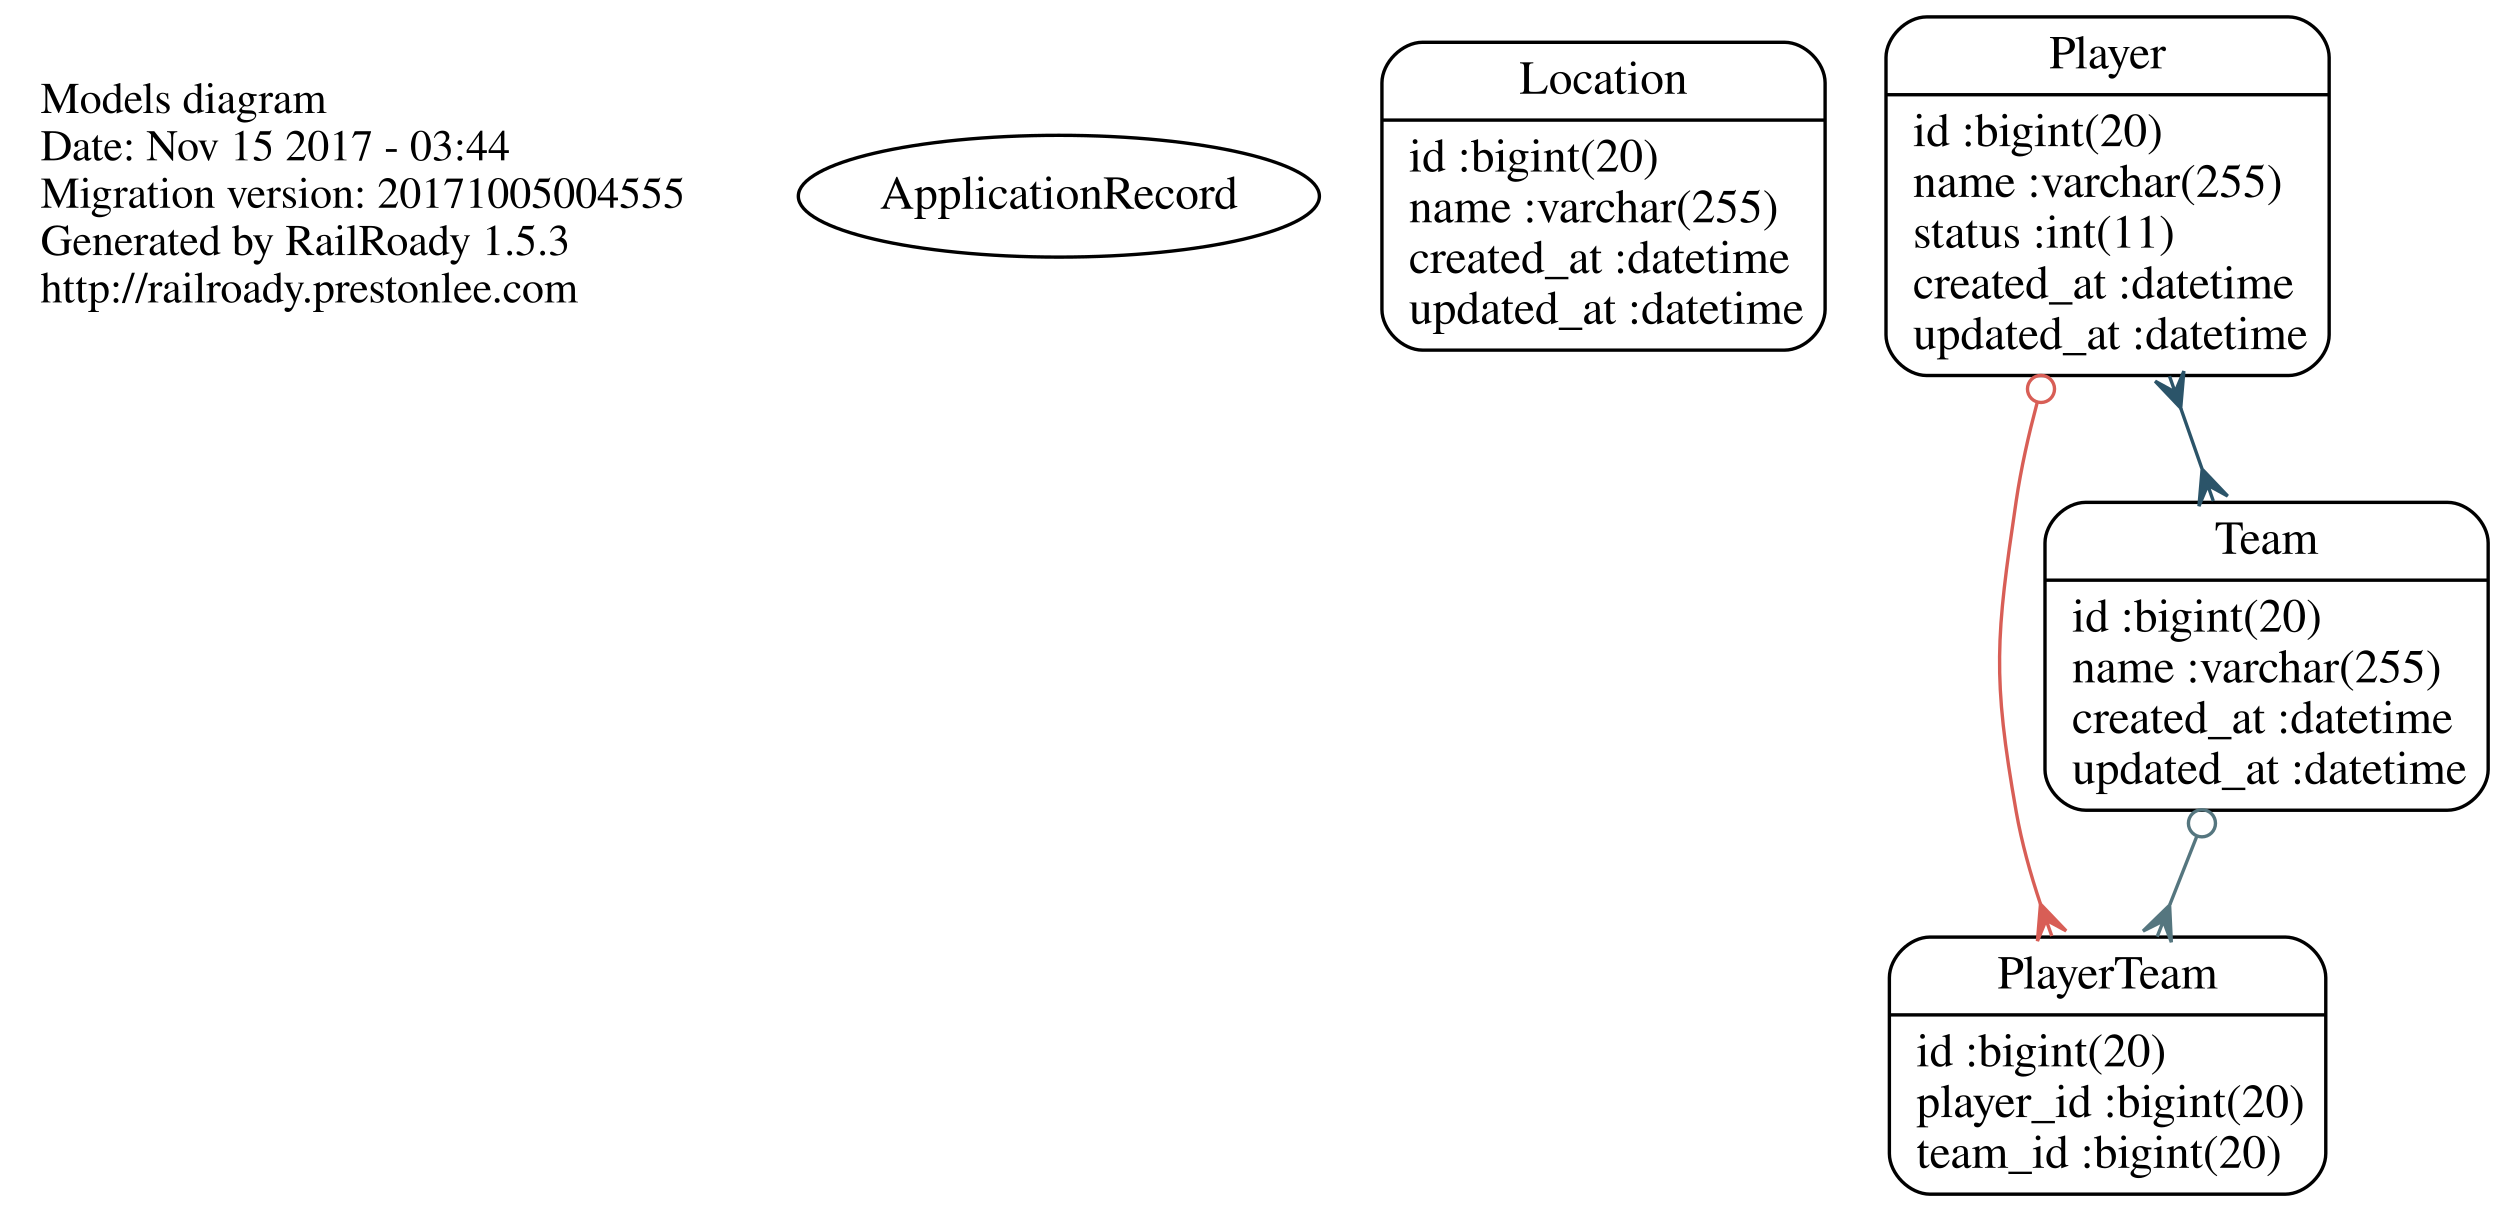
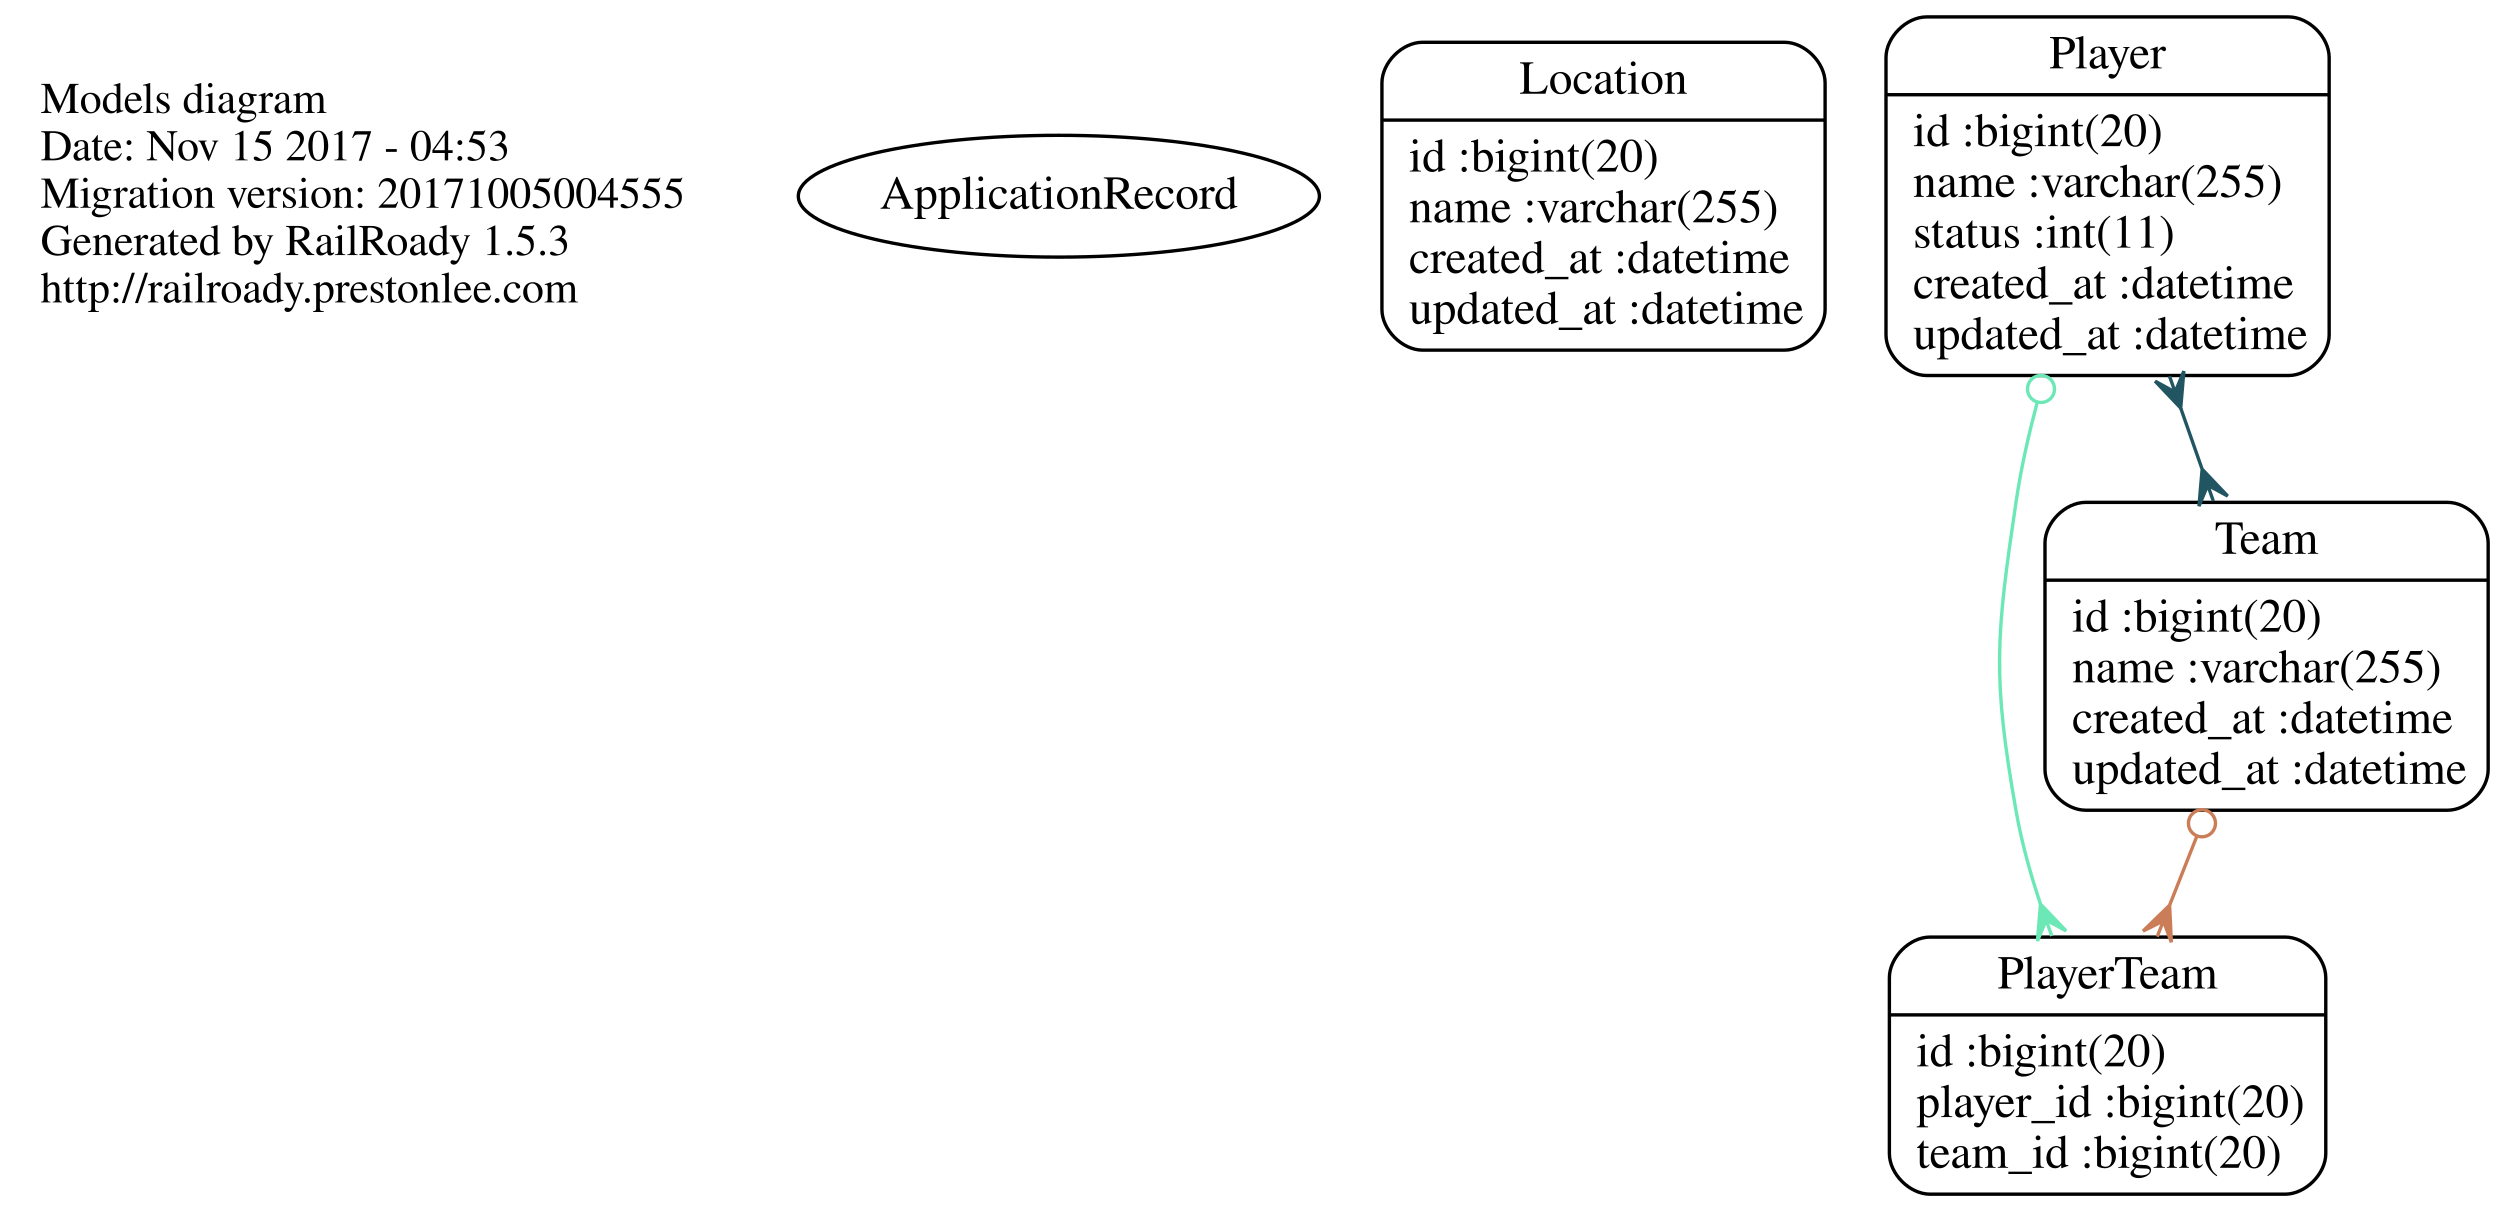
<svg xmlns="http://www.w3.org/2000/svg" width="739pt" height="358pt" viewBox="0.00 0.00 739.00 358.00">
  <g id="graph0" class="graph" transform="scale(1 1) rotate(0) translate(4 354)">
    <polygon fill="none" stroke="none" points="-4,4 -4,-354 735,-354 735,4 -4,4" />
    <g id="node1" class="node">
      <text text-anchor="start" x="8" y="-320.6" font-family="Times,serif" font-size="13.00">Models diagram</text>
-       <text text-anchor="start" x="8" y="-306.6" font-family="Times,serif" font-size="13.00">Date: Nov 15 2017 - 03:44</text>
+       <text text-anchor="start" x="8" y="-306.6" font-family="Times,serif" font-size="13.00">Date: Nov 15 2017 - 04:53</text>
      <text text-anchor="start" x="8" y="-292.6" font-family="Times,serif" font-size="13.00">Migration version: 20171005004555</text>
      <text text-anchor="start" x="8" y="-278.6" font-family="Times,serif" font-size="13.00">Generated by RailRoady 1.5.3</text>
      <text text-anchor="start" x="8" y="-264.6" font-family="Times,serif" font-size="13.00">http://railroady.prestonlee.com</text>
    </g>
    <g id="node2" class="node">
      <ellipse fill="none" stroke="black" cx="309" cy="-296" rx="77.015" ry="18" />
      <text text-anchor="middle" x="309" y="-292.3" font-family="Times,serif" font-size="14.00">ApplicationRecord</text>
    </g>
    <g id="node3" class="node">
      <path fill="none" stroke="black" d="M416.5,-250.5C416.5,-250.5 523.5,-250.5 523.5,-250.5 529.5,-250.5 535.5,-256.5 535.5,-262.5 535.5,-262.5 535.5,-329.5 535.5,-329.5 535.5,-335.5 529.5,-341.5 523.5,-341.5 523.5,-341.5 416.5,-341.5 416.5,-341.5 410.5,-341.5 404.5,-335.5 404.5,-329.5 404.5,-329.5 404.5,-262.5 404.5,-262.5 404.5,-256.5 410.5,-250.5 416.5,-250.5" />
      <text text-anchor="middle" x="470" y="-326.3" font-family="Times,serif" font-size="14.00">Location</text>
      <polyline fill="none" stroke="black" points="404.5,-318.5 535.5,-318.5 " />
      <text text-anchor="start" x="412.5" y="-303.3" font-family="Times,serif" font-size="14.00">id :bigint(20)</text>
      <text text-anchor="start" x="412.5" y="-288.3" font-family="Times,serif" font-size="14.00">name :varchar(255)</text>
      <text text-anchor="start" x="412.5" y="-273.3" font-family="Times,serif" font-size="14.00">created_at :datetime</text>
      <text text-anchor="start" x="412.5" y="-258.3" font-family="Times,serif" font-size="14.00">updated_at :datetime</text>
    </g>
    <g id="node4" class="node">
      <path fill="none" stroke="black" d="M565.5,-243C565.5,-243 672.5,-243 672.5,-243 678.5,-243 684.5,-249 684.5,-255 684.5,-255 684.5,-337 684.5,-337 684.5,-343 678.5,-349 672.5,-349 672.5,-349 565.5,-349 565.5,-349 559.5,-349 553.5,-343 553.5,-337 553.5,-337 553.5,-255 553.5,-255 553.5,-249 559.5,-243 565.5,-243" />
      <text text-anchor="middle" x="619" y="-333.8" font-family="Times,serif" font-size="14.00">Player</text>
      <polyline fill="none" stroke="black" points="553.5,-326 684.5,-326 " />
      <text text-anchor="start" x="561.5" y="-310.8" font-family="Times,serif" font-size="14.00">id :bigint(20)</text>
      <text text-anchor="start" x="561.5" y="-295.8" font-family="Times,serif" font-size="14.00">name :varchar(255)</text>
      <text text-anchor="start" x="561.5" y="-280.8" font-family="Times,serif" font-size="14.00">status :int(11)</text>
      <text text-anchor="start" x="561.5" y="-265.8" font-family="Times,serif" font-size="14.00">created_at :datetime</text>
      <text text-anchor="start" x="561.5" y="-250.8" font-family="Times,serif" font-size="14.00">updated_at :datetime</text>
    </g>
    <g id="node5" class="node">
      <path fill="none" stroke="black" d="M566.5,-1C566.5,-1 671.5,-1 671.5,-1 677.5,-1 683.5,-7 683.5,-13 683.5,-13 683.5,-65 683.5,-65 683.5,-71 677.5,-77 671.5,-77 671.5,-77 566.5,-77 566.5,-77 560.5,-77 554.5,-71 554.5,-65 554.5,-65 554.5,-13 554.5,-13 554.5,-7 560.5,-1 566.5,-1" />
      <text text-anchor="middle" x="619" y="-61.8" font-family="Times,serif" font-size="14.00">PlayerTeam</text>
      <polyline fill="none" stroke="black" points="554.5,-54 683.5,-54 " />
      <text text-anchor="start" x="562.5" y="-38.8" font-family="Times,serif" font-size="14.00">id :bigint(20)</text>
      <text text-anchor="start" x="562.5" y="-23.8" font-family="Times,serif" font-size="14.00">player_id :bigint(20)</text>
      <text text-anchor="start" x="562.5" y="-8.8" font-family="Times,serif" font-size="14.00">team_id :bigint(20)</text>
    </g>
    <g id="edge1" class="edge">
-       <path fill="none" stroke="#d85e56" d="M598.173,-234.925C595.613,-225.355 593.407,-215.483 592,-206 586,-165.554 584.884,-154.265 592,-114 593.591,-105 596.191,-95.656 599.165,-86.761" />
-       <ellipse fill="none" stroke="#d85e56" cx="599.32" cy="-239.026" rx="4" ry="4" />
-       <polygon fill="#d85e56" stroke="#d85e56" points="599.169,-86.749 606.75,-78.826 600.839,-82.036 602.509,-77.323 602.509,-77.323 602.509,-77.323 600.839,-82.036 598.267,-75.82 599.169,-86.749 599.169,-86.749" />
+       <path fill="none" stroke="#6be8b5" d="M598.173,-234.925C595.613,-225.355 593.407,-215.483 592,-206 586,-165.554 584.884,-154.265 592,-114 593.591,-105 596.191,-95.656 599.165,-86.761" />
+       <ellipse fill="none" stroke="#6be8b5" cx="599.32" cy="-239.026" rx="4" ry="4" />
+       <polygon fill="#6be8b5" stroke="#6be8b5" points="599.169,-86.749 606.75,-78.826 600.839,-82.036 602.509,-77.323 602.509,-77.323 602.509,-77.323 600.839,-82.036 598.267,-75.82 599.169,-86.749 599.169,-86.749" />
    </g>
    <g id="node6" class="node">
      <path fill="none" stroke="black" d="M612.5,-114.5C612.5,-114.5 719.5,-114.5 719.5,-114.5 725.5,-114.5 731.5,-120.5 731.5,-126.5 731.5,-126.5 731.5,-193.5 731.5,-193.5 731.5,-199.5 725.5,-205.5 719.5,-205.5 719.5,-205.5 612.5,-205.5 612.5,-205.5 606.5,-205.5 600.5,-199.5 600.5,-193.5 600.5,-193.5 600.5,-126.5 600.5,-126.5 600.5,-120.5 606.5,-114.5 612.5,-114.5" />
      <text text-anchor="middle" x="666" y="-190.3" font-family="Times,serif" font-size="14.00">Team</text>
      <polyline fill="none" stroke="black" points="600.5,-182.5 731.5,-182.5 " />
      <text text-anchor="start" x="608.5" y="-167.3" font-family="Times,serif" font-size="14.00">id :bigint(20)</text>
      <text text-anchor="start" x="608.5" y="-152.3" font-family="Times,serif" font-size="14.00">name :varchar(255)</text>
      <text text-anchor="start" x="608.5" y="-137.3" font-family="Times,serif" font-size="14.00">created_at :datetime</text>
      <text text-anchor="start" x="608.5" y="-122.3" font-family="Times,serif" font-size="14.00">updated_at :datetime</text>
    </g>
    <g id="edge2" class="edge">
-       <path fill="none" stroke="#2b5469" d="M640.653,-233.266C642.728,-227.351 644.821,-221.382 646.869,-215.543" />
-       <polygon fill="#2b5469" stroke="#2b5469" points="640.616,-233.372 633.06,-241.319 638.961,-238.09 637.306,-242.808 637.306,-242.808 637.306,-242.808 638.961,-238.09 641.552,-244.298 640.616,-233.372 640.616,-233.372" />
-       <polygon fill="#2b5469" stroke="#2b5469" points="646.951,-215.31 654.507,-207.363 648.606,-210.592 650.261,-205.873 650.261,-205.873 650.261,-205.873 648.606,-210.592 646.014,-204.384 646.951,-215.31 646.951,-215.31" />
+       <path fill="none" stroke="#215562" d="M640.653,-233.266C642.728,-227.351 644.821,-221.382 646.869,-215.543" />
+       <polygon fill="#215562" stroke="#215562" points="640.616,-233.372 633.06,-241.319 638.961,-238.09 637.306,-242.808 637.306,-242.808 637.306,-242.808 638.961,-238.09 641.552,-244.298 640.616,-233.372 640.616,-233.372" />
+       <polygon fill="#215562" stroke="#215562" points="646.951,-215.31 654.507,-207.363 648.606,-210.592 650.261,-205.873 650.261,-205.873 650.261,-205.873 648.606,-210.592 646.014,-204.384 646.951,-215.31 646.951,-215.31" />
    </g>
    <g id="edge3" class="edge">
-       <path fill="none" stroke="#55767f" d="M645.376,-106.783C642.725,-100.07 640.024,-93.231 637.411,-86.615" />
-       <ellipse fill="none" stroke="#55767f" cx="646.896" cy="-110.63" rx="4" ry="4" />
-       <polygon fill="#55767f" stroke="#55767f" points="637.336,-86.424 637.848,-75.47 635.499,-81.774 633.662,-77.123 633.662,-77.123 633.662,-77.123 635.499,-81.774 629.477,-78.776 637.336,-86.424 637.336,-86.424" />
+       <path fill="none" stroke="#cb7d58" d="M645.376,-106.783C642.725,-100.07 640.024,-93.231 637.411,-86.615" />
+       <ellipse fill="none" stroke="#cb7d58" cx="646.896" cy="-110.63" rx="4" ry="4" />
+       <polygon fill="#cb7d58" stroke="#cb7d58" points="637.336,-86.424 637.848,-75.47 635.499,-81.774 633.662,-77.123 633.662,-77.123 633.662,-77.123 635.499,-81.774 629.477,-78.776 637.336,-86.424 637.336,-86.424" />
    </g>
  </g>
</svg>
